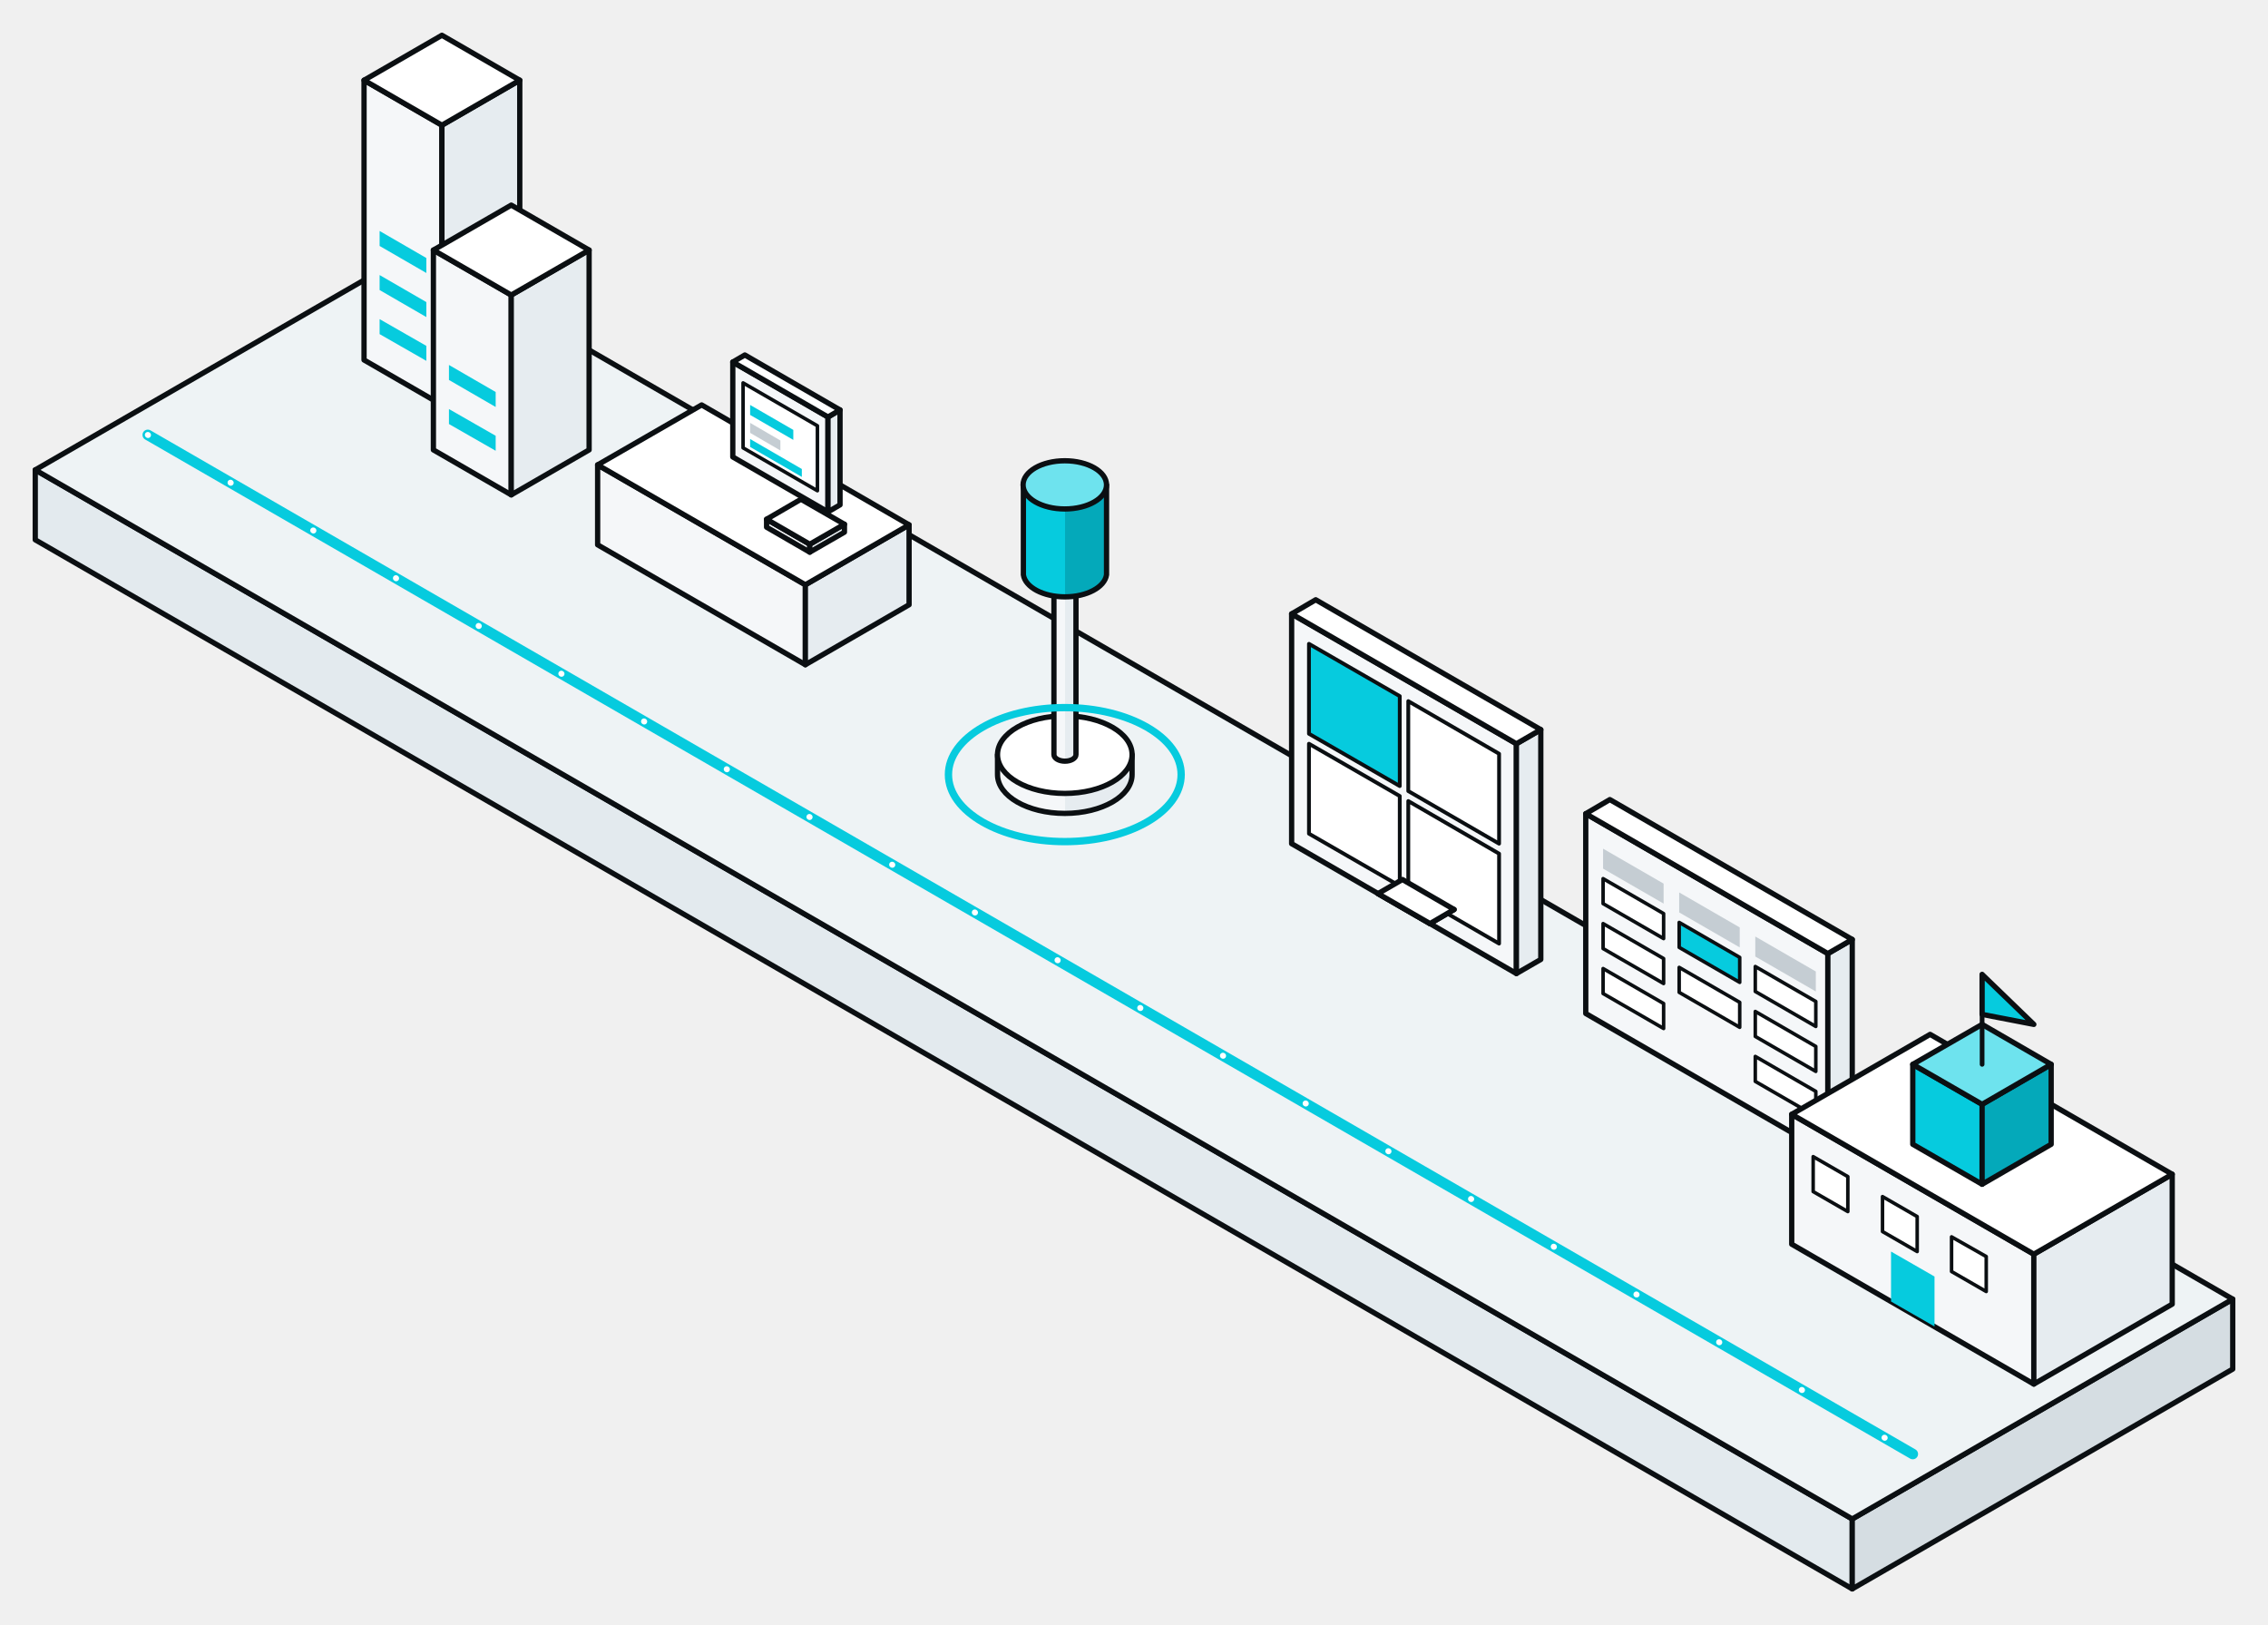
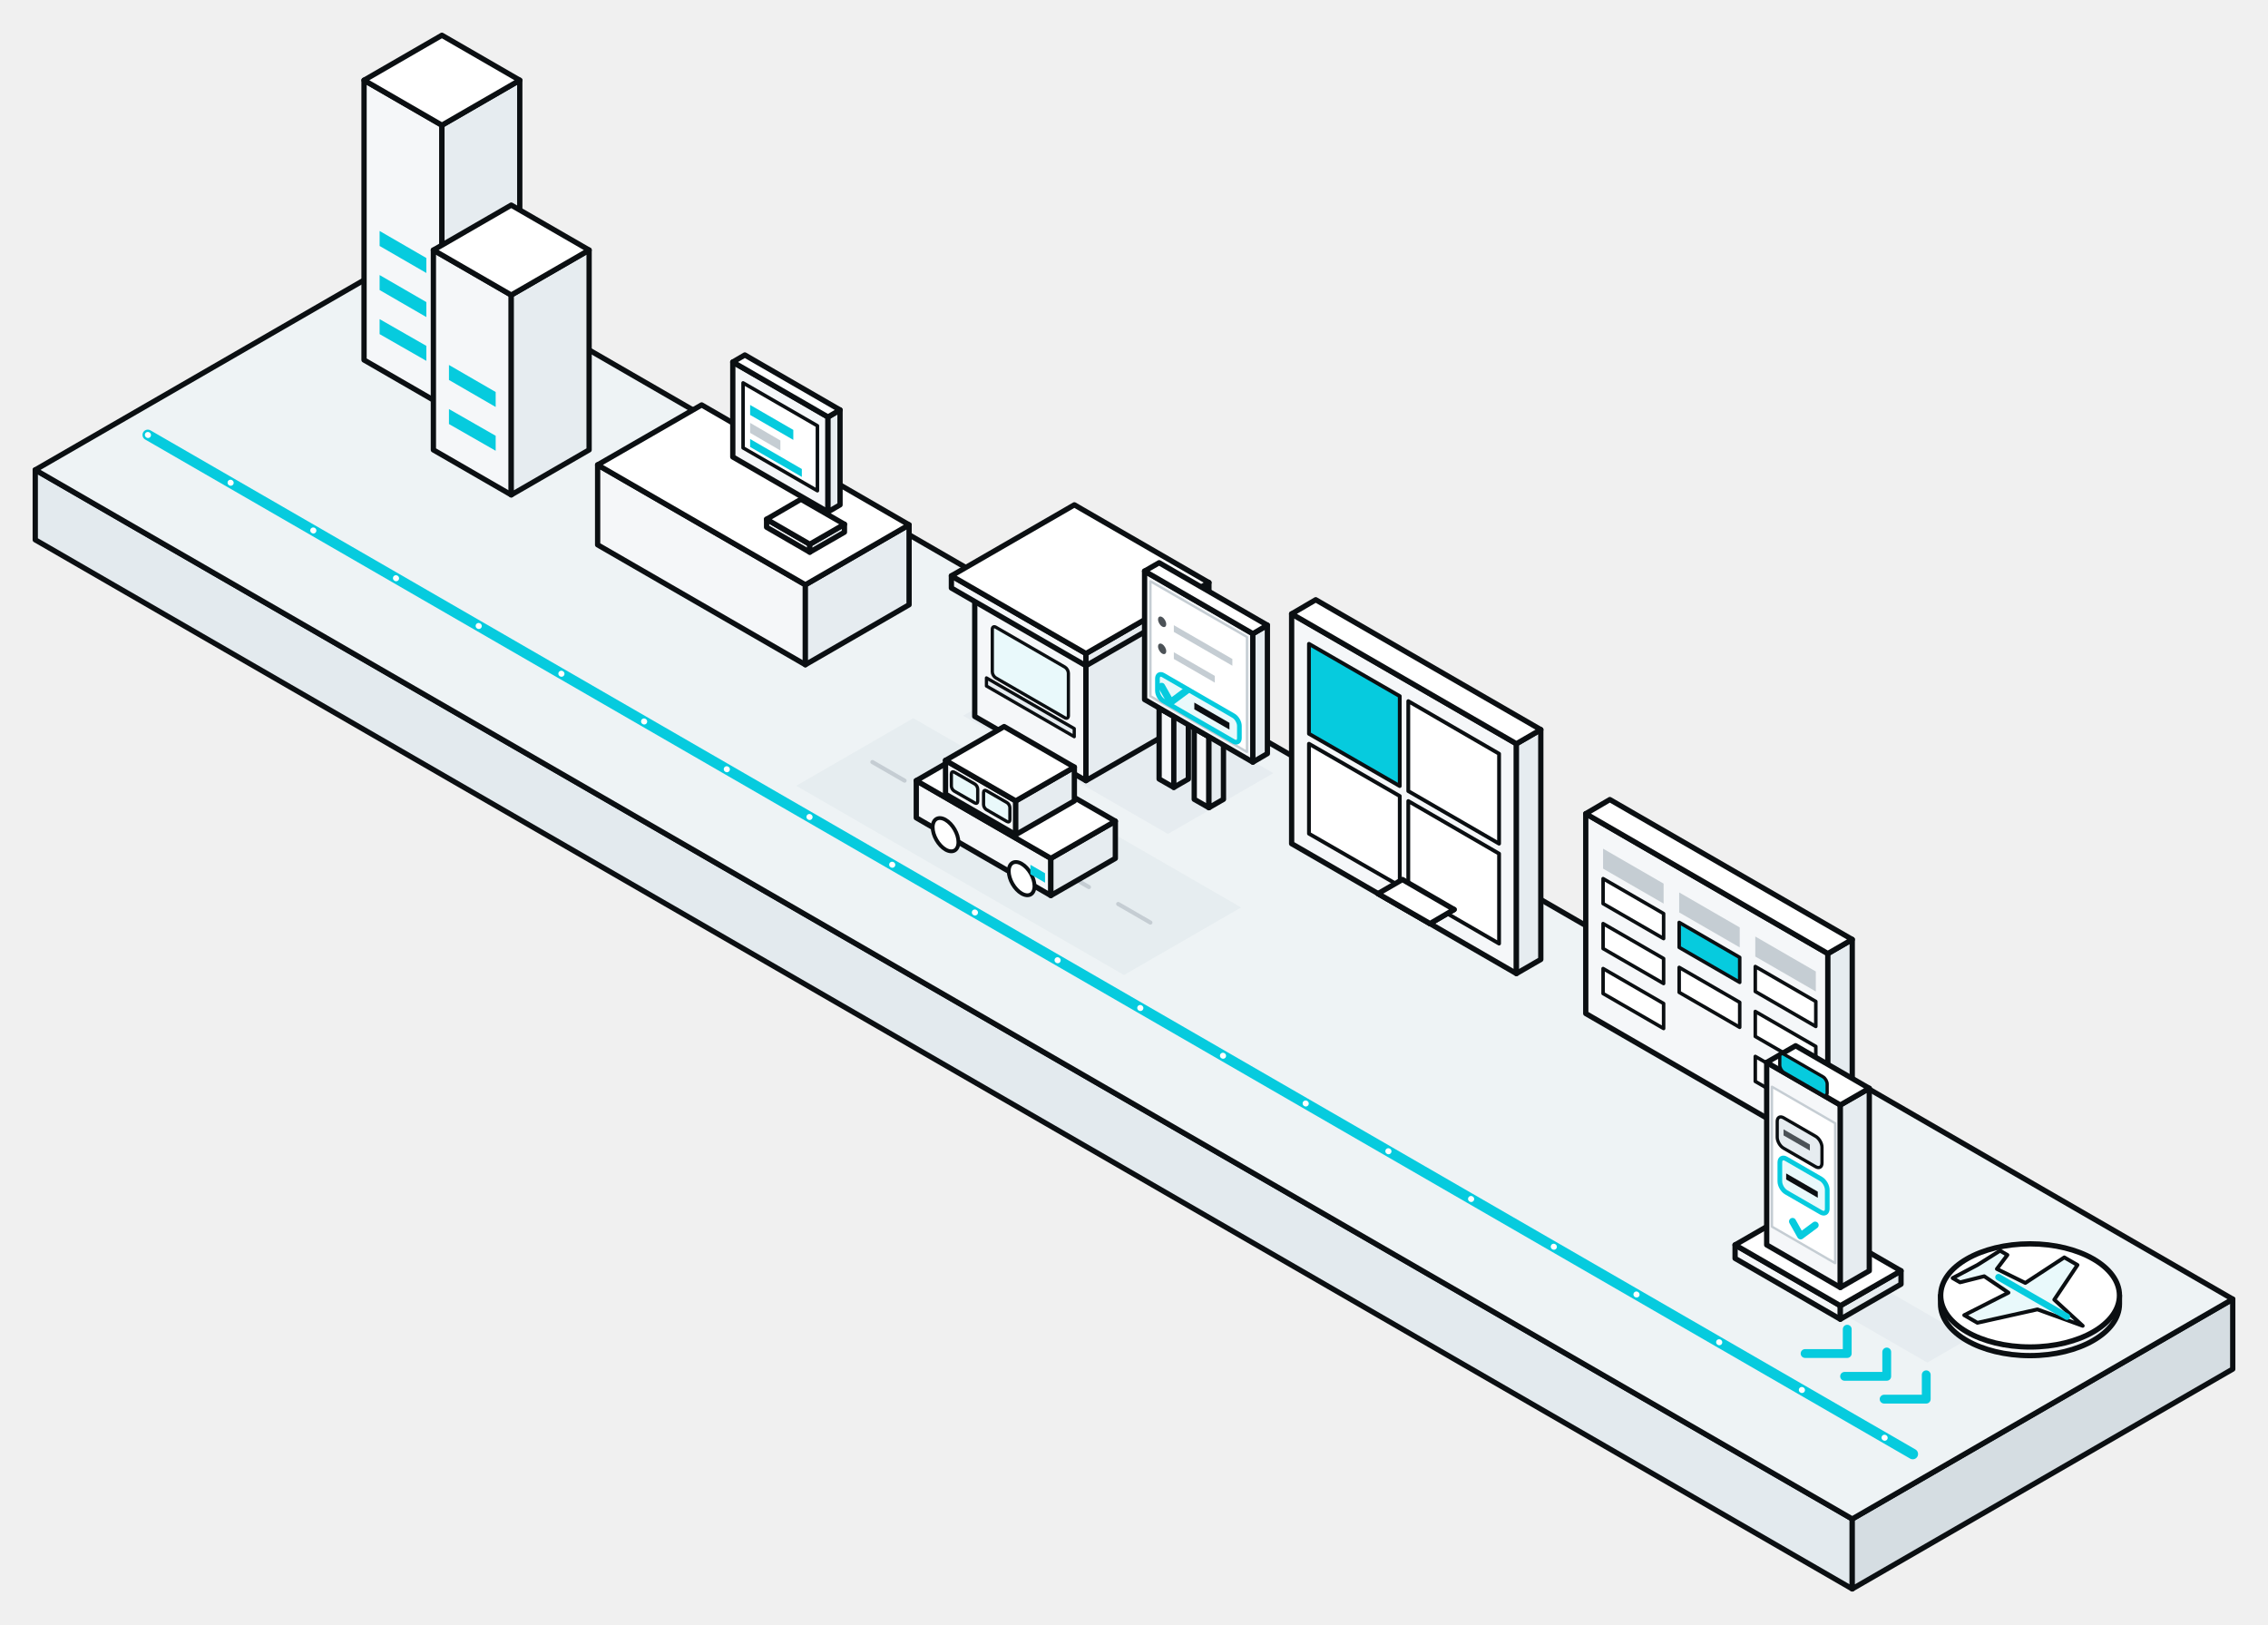
<svg xmlns="http://www.w3.org/2000/svg" viewBox="-141.6 -85.1 771.9 552.7" width="771.9" height="552.7" fill="none" stroke="#0b0f12" stroke-width="1.8" stroke-linejoin="round" stroke-linecap="round">
-   <style>.route{stroke:#06cbde;stroke-width:3.6}.pulse{stroke:#fff;stroke-width:2.0;stroke-dasharray:0.1 32.4;animation:flow 2.6s linear infinite}.pulse.slow{animation-duration:3.6s}@keyframes flow{to{stroke-dashoffset:-32.5}}@media (prefers-reduced-motion:reduce){.pulse{animation:none}}</style>
+   <defs>
+     <linearGradient id="cg" x1="0" x2="1">
+       <stop offset="0" stop-color="#fff" />
+       <stop offset=".55" stop-color="#f5f7f9" />
+       <stop offset="1" stop-color="#e6ecf0" />
+     </linearGradient>
+   </defs>
+   <style>.bob2{animation:bob 6.5s ease-in-out -2s infinite}@keyframes bob{50%{transform:translateY(-6.4px)}}.route{stroke:#06cbde;stroke-width:3.6}.pulse{stroke:#fff;stroke-width:2.0;stroke-dasharray:0.1 32.4;animation:flow 2.6s linear infinite}.pulse.slow{animation-duration:3.6s}@keyframes flow{to{stroke-dashoffset:-32.5}}@media (prefers-reduced-motion:reduce){.pulse,.bob2{animation:none}}</style>
  <polygon points="-129.6,98.6 488.8,455.6 488.8,431.8 -129.6,74.8" fill="#e3eaee" />
  <polygon points="618.3,380.8 488.8,455.6 488.8,431.8 618.3,357" fill="#d5dde2" />
  <polygon points="0,0 618.3,357 488.8,431.8 -129.6,74.8" fill="#eef3f5" />
  <path class="route" d="M-91.3 62.9L509.4 409.7" />
  <path class="pulse" d="M-91.3 62.9L509.4 409.7" />
  <polygon points="-17.7,37.4 8.8,52.7 8.8,-42.5 -17.7,-57.8" fill="#f5f7f9" />
  <polygon points="35.3,37.4 8.8,52.7 8.8,-42.5 35.3,-57.8" fill="#e6ecf0" />
  <polygon points="8.8,-73.1 35.3,-57.8 8.8,-42.5 -17.7,-57.8" fill="#ffffff" />
  <polygon points="-12.4,28.6 3.5,37.7 3.5,32.6 -12.4,23.5" fill="#06cbde" stroke="none" />
  <polygon points="-12.4,13.6 3.5,22.8 3.5,17.7 -12.4,8.5" fill="#06cbde" stroke="none" />
  <polygon points="-12.4,-1.4 3.5,7.8 3.5,2.7 -12.4,-6.5" fill="#06cbde" stroke="none" />
  <polygon points="5.9,68 32.4,83.3 32.4,15.3 5.9,0" fill="#f5f7f9" />
  <polygon points="58.9,68 32.4,83.3 32.4,15.3 58.9,0" fill="#e6ecf0" />
  <polygon points="32.4,-15.3 58.9,0 32.4,15.3 5.9,0" fill="#ffffff" />
  <polygon points="11.2,59.2 27.1,68.3 27.1,63.2 11.2,54.1" fill="#06cbde" stroke="none" />
  <polygon points="11.2,44.2 27.1,53.4 27.1,48.3 11.2,39.1" fill="#06cbde" stroke="none" />
  <polygon points="61.8,100.3 132.5,141.1 132.5,113.9 61.8,73.1" fill="#f5f7f9" />
  <polygon points="167.8,120.7 132.5,141.1 132.5,113.9 167.8,93.5" fill="#e6ecf0" />
  <polygon points="97.2,52.7 167.8,93.5 132.5,113.9 61.8,73.1" fill="#ffffff" />
  <polygon points="107.8,70.4 140.2,89.1 140.2,56.8 107.8,38.1" fill="#f5f7f9" />
  <polygon points="144.3,86.7 140.2,89.1 140.2,56.8 144.3,54.4" fill="#e6ecf0" />
  <polygon points="111.9,35.7 144.3,54.4 140.2,56.8 107.8,38.1" fill="#ffffff" />
  <polygon points="111.3,67.3 136.6,81.9 136.6,59.8 111.3,45.2" fill="#fff" stroke-width="1.2" />
  <polygon points="113.7,56.1 128.4,64.6 128.4,61.2 113.7,52.7" fill="#06cbde" stroke="none" />
  <polygon points="113.7,62.2 124,68.2 124,64.8 113.7,58.8" fill="#c5cdd3" stroke="none" />
  <polygon points="113.7,67 131.3,77.2 131.3,74.5 113.7,64.3" fill="#06cbde" stroke="none" />
  <polygon points="119.3,94.3 134,102.8 134,100.1 119.3,91.6" fill="#f5f7f9" />
  <polygon points="145.8,96 134,102.8 134,100.1 145.8,93.3" fill="#e6ecf0" />
  <polygon points="131,84.8 145.8,93.3 134,100.1 119.3,91.6" fill="#fff" />
-   <linearGradient id="g29" x1="0" x2="1">
-     <stop offset=".5" stop-color="#f5f7f9" />
-     <stop offset=".5" stop-color="#e6ecf0" />
-   </linearGradient>
-   <path d="M197.9 171.7L197.9 178.5A22.9 13.2 0 0 0 243.7 178.5L243.7 171.7Z" fill="url(#g29)" />
-   <ellipse cx="220.8" cy="171.7" rx="22.9" ry="13.2" fill="#ffffff" />
-   <linearGradient id="g32" x1="0" x2="1">
-     <stop offset=".5" stop-color="#f5f7f9" />
-     <stop offset=".5" stop-color="#e6ecf0" />
-   </linearGradient>
-   <path d="M217.1 110.5L217.1 171.7A3.7 2.2 0 0 0 224.6 171.7L224.6 110.5Z" fill="url(#g32)" />
-   <ellipse cx="220.8" cy="110.5" rx="3.7" ry="2.2" fill="#ffffff" />
-   <linearGradient id="g35" x1="0" x2="1">
-     <stop offset=".5" stop-color="#06cbde" />
-     <stop offset=".5" stop-color="#04a9ba" />
-   </linearGradient>
-   <path d="M206.7 79.9L206.7 110.5A14.2 8.2 0 0 0 235 110.5L235 79.9Z" fill="url(#g35)" />
-   <ellipse cx="220.8" cy="79.9" rx="14.2" ry="8.2" fill="#6ee3ee" />
-   <ellipse cx="220.8" cy="178.5" rx="39.6" ry="22.8" fill="none" stroke="#06cbde" stroke-width="2.5" />
+   <g transform="translate(232.0 108.1) scale(0.5)" stroke-width="3.60">
+     <polygon points="-19.9,59.3 119.5,139.8 47.8,181.2 -91.6,100.7" fill="#e6ecf0" stroke="none" />
+     <polygon points="-125.5,102.4 97.6,231.2 17.9,277.2 -205.2,148.4" fill="#e6edf0" stroke="none" />
+     <g>
+       <g transform="matrix(39.837 23.000 -39.837 23.000 0 29.9)">
+         <line x1="0.3" y1="4.15" x2="0.85" y2="4.15" stroke="#c5cdd3" stroke-width="1.4" vector-effect="non-scaling-stroke" />
+         <line x1="1.35" y1="4.15" x2="1.9" y2="4.15" stroke="#c5cdd3" stroke-width="1.4" vector-effect="non-scaling-stroke" />
+         <line x1="2.4" y1="4.15" x2="2.95" y2="4.15" stroke="#c5cdd3" stroke-width="1.4" vector-effect="non-scaling-stroke" />
+         <line x1="3.45" y1="4.15" x2="4" y2="4.15" stroke="#c5cdd3" stroke-width="1.4" vector-effect="non-scaling-stroke" />
+         <line x1="4.5" y1="4.15" x2="5.05" y2="4.15" stroke="#c5cdd3" stroke-width="1.4" vector-effect="non-scaling-stroke" />
+       </g>
+     </g>
+     <polygon points="-83.7,101.2 -8,144.9 -8,57.5 -83.7,13.8" fill="#f5f7f9" />
+     <polygon points="59.8,105.8 -8,144.9 -8,57.5 59.8,18.4" fill="#e6ecf0" />
+     <polygon points="-15.9,-25.3 59.8,18.4 -8,57.5 -83.7,13.8" fill="#fff" />
+     <g>
+       <g transform="matrix(39.837 23.000 0.000 -46.000 -83.7 101.2)">
+         <rect x="0.3" y="0.75" width="1.3" height="0.75" rx="0.06" fill="#e9f9fb" stroke="#0b0f12" stroke-width="1.1" vector-effect="non-scaling-stroke" />
+         <rect x="0.2" y="0.55" width="1.5" height="0.12" fill="#e6ecf0" stroke="#0b0f12" stroke-width="1.1" vector-effect="non-scaling-stroke" />
+       </g>
+     </g>
+     <polygon points="-99.6,13.8 -8,66.7 -8,58.4 -99.6,5.5" fill="#f5f7f9" />
+     <polygon points="75.7,18.4 -8,66.7 -8,58.4 75.7,10.1" fill="#e6ecf0" />
+     <polygon points="-15.9,-42.8 75.7,10.1 -8,58.4 -99.6,5.5" fill="#fff" />
+     <polygon points="41.8,143.8 51.8,149.5 51.8,101.2 41.8,95.5" fill="#f5f7f9" />
+     <polygon points="61.7,143.8 51.8,149.5 51.8,101.2 61.7,95.5" fill="#e6ecf0" />
+     <polygon points="51.8,89.7 61.7,95.5 51.8,101.2 41.8,95.5" fill="#fff" />
+     <polygon points="65.7,157.6 75.7,163.3 75.7,115 65.7,109.3" fill="#f5f7f9" />
+     <polygon points="85.6,157.6 75.7,163.3 75.7,115 85.6,109.3" fill="#e6ecf0" />
+     <polygon points="75.7,103.5 85.6,109.3 75.7,115 65.7,109.3" fill="#fff" />
+     <polygon points="31.9,89.7 105.6,132.3 105.6,44.9 31.9,2.3" fill="#f5f7f9" />
+     <polygon points="115.5,126.5 105.6,132.3 105.6,44.9 115.5,39.1" fill="#e6ecf0" />
+     <polygon points="41.8,-3.4 115.5,39.1 105.6,44.9 31.9,2.3" fill="#fff" />
+     <g>
+       <g transform="matrix(39.837 23.000 0.000 -46.000 31.9 89.7)">
+         <rect x="0.1" y="0.1" width="1.65" height="1.7" fill="#fff" stroke="#c5cdd3" stroke-width="0.8" vector-effect="non-scaling-stroke" />
+         <circle cx="0.3" cy="1.3" r="0.07" fill="#4c5257" stroke="none" stroke-width="1.1" vector-effect="non-scaling-stroke" />
+         <rect x="0.5" y="1.25" width="1" height="0.1" fill="#c5cdd3" stroke="none" stroke-width="1.1" vector-effect="non-scaling-stroke" />
+         <circle cx="0.3" cy="0.9" r="0.07" fill="#4c5257" stroke="none" stroke-width="1.1" vector-effect="non-scaling-stroke" />
+         <rect x="0.5" y="0.85" width="0.7" height="0.1" fill="#c5cdd3" stroke="none" stroke-width="1.1" vector-effect="non-scaling-stroke" />
+         <rect x="0.22" y="0.14" width="1.4" height="0.38" rx="0.1" fill="#e9f9fb" stroke="#06cbde" stroke-width="1.6" vector-effect="non-scaling-stroke" />
+         <path d="M0.291 0.341L0.445 0.181L0.72 0.495" fill="none" stroke="#06cbde" stroke-width="2.4" vector-effect="non-scaling-stroke" />
+         <rect x="0.85" y="0.28" width="0.6" height="0.1" fill="#0b0f12" stroke="none" stroke-width="1.1" vector-effect="non-scaling-stroke" />
+       </g>
+     </g>
+     <g class="bob2">
+       <polygon points="-123.5,170.2 -31.9,223.1 -31.9,197.8 -123.5,144.9" fill="#f5f7f9" />
+       <polygon points="12,197.8 -31.9,223.1 -31.9,197.8 12,172.5" fill="#e6ecf0" />
+       <polygon points="-79.7,119.6 12,172.5 -31.9,197.8 -123.5,144.9" fill="#fff" />
+       <polygon points="-103.6,154.1 -55.8,181.7 -55.8,158.7 -103.6,131.1" fill="#f5f7f9" />
+       <polygon points="-15.9,158.7 -55.8,181.7 -55.8,158.7 -15.9,135.7" fill="#e6ecf0" />
+       <polygon points="-63.7,108.1 -15.9,135.7 -55.8,158.7 -103.6,131.1" fill="#fff" />
+       <g>
+         <g transform="matrix(39.837 23.000 0.000 -46.000 -123.5 170.2)">
+           <circle cx="0.5" cy="0" r="0.22" fill="#fff" stroke="#0b0f12" stroke-width="1.3" vector-effect="non-scaling-stroke" />
+           <circle cx="1.8" cy="0" r="0.22" fill="#fff" stroke="#0b0f12" stroke-width="1.3" vector-effect="non-scaling-stroke" />
+           <rect x="1.95" y="0.14" width="0.25" height="0.14" fill="#06cbde" stroke="none" stroke-width="1.1" vector-effect="non-scaling-stroke" />
+         </g>
+       </g>
+       <g>
+         <g transform="matrix(39.837 23.000 0.000 -46.000 -103.6 154.1)">
+           <rect x="0.1" y="0.12" width="0.45" height="0.28" rx="0.05" fill="#e9f9fb" stroke="#0b0f12" stroke-width="1.1" vector-effect="non-scaling-stroke" />
+           <rect x="0.65" y="0.12" width="0.45" height="0.28" rx="0.05" fill="#e9f9fb" stroke="#0b0f12" stroke-width="1.1" vector-effect="non-scaling-stroke" />
+         </g>
+       </g>
+     </g>
+   </g>
  <polygon points="298,202 374.5,246.2 374.5,168 298,123.8" fill="#f5f7f9" />
  <polygon points="382.8,241.4 374.5,246.2 374.5,168 382.8,163.2" fill="#e6ecf0" />
  <polygon points="306.2,119 382.8,163.2 374.5,168 298,123.8" fill="#ffffff" />
  <polygon points="303.9,164.6 334.8,182.4 334.8,151.8 303.9,134" fill="#06cbde" stroke-width="1.3" />
  <polygon points="337.7,184.1 368.6,202 368.6,171.4 337.7,153.5" fill="#fff" stroke-width="1.3" />
  <polygon points="303.9,198.6 334.8,216.4 334.8,185.8 303.9,168" fill="#fff" stroke-width="1.3" />
  <polygon points="337.7,218.1 368.6,236 368.6,205.4 337.7,187.5" fill="#fff" stroke-width="1.3" />
  <polygon points="327.4,219 345.1,229.2 345.1,229.2 327.4,219" fill="#f5f7f9" />
  <polygon points="353.3,224.4 345.1,229.2 345.1,229.2 353.3,224.4" fill="#e6ecf0" />
  <polygon points="335.7,214.2 353.3,224.4 345.1,229.2 327.4,219" fill="#ffffff" />
  <polygon points="398.1,259.8 480.5,307.4 480.5,239.4 398.1,191.8" fill="#f5f7f9" />
  <polygon points="488.8,302.6 480.5,307.4 480.5,239.4 488.8,234.6" fill="#e6ecf0" />
  <polygon points="406.3,187 488.8,234.6 480.5,239.4 398.1,191.8" fill="#ffffff" />
  <polygon points="404,210.5 424.6,222.4 424.6,215.6 404,203.7" fill="#c5cdd3" stroke="none" />
  <polygon points="404,222.4 424.6,234.3 424.6,225.8 404,213.9" fill="#fff" stroke-width="1.2" />
  <polygon points="404,237.7 424.6,249.6 424.6,241.1 404,229.2" fill="#fff" stroke-width="1.2" />
  <polygon points="404,253 424.6,264.9 424.6,256.4 404,244.5" fill="#fff" stroke-width="1.2" />
  <polygon points="429.9,225.4 450.5,237.3 450.5,230.5 429.9,218.6" fill="#c5cdd3" stroke="none" />
  <polygon points="429.9,237.3 450.5,249.2 450.5,240.7 429.9,228.8" fill="#06cbde" stroke-width="1.2" />
  <polygon points="429.9,252.6 450.5,264.5 450.5,256 429.9,244.1" fill="#fff" stroke-width="1.2" />
  <polygon points="455.8,240.4 476.4,252.3 476.4,245.5 455.8,233.6" fill="#c5cdd3" stroke="none" />
  <polygon points="455.8,252.3 476.4,264.2 476.4,255.7 455.8,243.8" fill="#fff" stroke-width="1.2" />
  <polygon points="455.8,267.6 476.4,279.5 476.4,271 455.8,259.1" fill="#fff" stroke-width="1.2" />
  <polygon points="455.8,282.9 476.4,294.8 476.4,286.3 455.8,274.4" fill="#fff" stroke-width="1.2" />
-   <polygon points="468.2,338.3 550.6,385.9 550.6,341.7 468.2,294.1" fill="#f5f7f9" />
-   <polygon points="597.7,358.7 550.6,385.9 550.6,341.7 597.7,314.5" fill="#e6ecf0" />
-   <polygon points="515.3,266.9 597.7,314.5 550.6,341.7 468.2,294.1" fill="#ffffff" />
-   <polygon points="509.4,304.3 533,317.9 533,290.7 509.4,277.1" fill="#06cbde" />
-   <polygon points="556.5,304.3 533,317.9 533,290.7 556.5,277.1" fill="#04a9ba" />
-   <polygon points="533,263.5 556.5,277.1 533,290.7 509.4,277.1" fill="#6ee3ee" />
-   <polygon points="475.5,320.4 487.3,327.2 487.3,315.3 475.5,308.5" fill="#fff" stroke-width="1.2" />
-   <polygon points="499.1,334 510.9,340.8 510.9,328.9 499.1,322.1" fill="#fff" stroke-width="1.2" />
-   <polygon points="522.6,347.6 534.4,354.4 534.4,342.5 522.6,335.8" fill="#fff" stroke-width="1.2" />
-   <polygon points="502,357.8 516.8,366.3 516.8,349.3 502,340.8" fill="#06cbde" stroke="none" />
-   <path d="M533 277.1L533 246.5" stroke="#0b0f12" stroke-width="1.6" fill="none" />
-   <polygon points="533,246.5 533,260.1 550.6,263.5" fill="#06cbde" />
+   <g transform="translate(500.0 286.7) scale(0.45)" stroke-width="4.00">
+     <polygon points="-83.7,100.7 63.7,185.8 31.9,204.2 -115.5,119.1" fill="#e6ecf0" stroke="none" />
+     <g>
+       <g transform="matrix(39.837 23.000 -39.837 23.000 0 29.9)">
+         <path d="M2.88 3.6L3.28 4.0L2.88 4.4" fill="none" stroke="#06cbde" stroke-width="3" vector-effect="non-scaling-stroke" />
+         <path d="M3.63 3.6L4.03 4.0L3.63 4.4" fill="none" stroke="#06cbde" stroke-width="3" vector-effect="non-scaling-stroke" />
+         <path d="M4.38 3.6L4.78 4.0L4.38 4.4" fill="none" stroke="#06cbde" stroke-width="3" vector-effect="non-scaling-stroke" />
+       </g>
+     </g>
+     <path d="M41.9 159.9A67.6 39 0 0 0 177.2 159.9L177.2 153.4L41.9 153.4Z" fill="url(#cg)" />
+     <ellipse cx="109.6" cy="153.4" rx="67.6" ry="39" fill="#fff" />
+     <g>
+       <g transform="matrix(39.837 23.000 -39.837 23.000 109.6 153.4)">
+         <path d="M1 0L0.3 0.16L-0.05 0.95L-0.3 0.95L-0.25 0.16L-0.75 0.12L-0.88 0.45L-1.02 0.45L-1 0L-1.02 -0.45L-0.88 -0.45L-0.75 -0.12L-0.25 -0.16L-0.3 -0.95L-0.05 -0.95L0.3 -0.16Z" fill="#e9f9fb" stroke="#0b0f12" stroke-width="1.3" vector-effect="non-scaling-stroke" />
+         <line x1="-0.6" y1="0" x2="0.7" y2="0" stroke="#06cbde" stroke-width="2.2" vector-effect="non-scaling-stroke" />
+       </g>
+     </g>
+     <polygon points="-113.5,125.4 -33.9,171.4 -33.9,161.2 -113.5,115.2" fill="#f5f7f9" />
+     <polygon points="12,144.9 -33.9,171.4 -33.9,161.2 12,134.8" fill="#e6ecf0" />
+     <polygon points="-67.7,88.8 12,134.8 -33.9,161.2 -113.5,115.2" fill="#fff" />
+     <polygon points="-89.6,115.2 -33.9,147.4 -33.9,9.4 -89.6,-22.8" fill="#f5f7f9" />
+     <polygon points="-12,134.8 -33.9,147.4 -33.9,9.4 -12,-3.2" fill="#e6ecf0" />
+     <polygon points="-67.7,-35.4 -12,-3.2 -33.9,9.4 -89.6,-22.8" fill="#fff" />
+     <g>
+       <g transform="matrix(39.837 23.000 0.000 -46.000 -89.6 115.2)">
+         <rect x="0.1" y="0.35" width="1.2" height="2.3" fill="#fff" stroke="#c5cdd3" stroke-width="0.8" vector-effect="non-scaling-stroke" />
+         <rect x="0.2" y="1.75" width="0.85" height="0.5" rx="0.12" fill="#e6ecf0" stroke="#0b0f12" stroke-width="1.1" vector-effect="non-scaling-stroke" />
+         <rect x="0.32" y="1.96" width="0.5" height="0.1" fill="#4c5257" stroke="none" stroke-width="1.1" vector-effect="non-scaling-stroke" />
+         <rect x="0.25" y="1.05" width="0.9" height="0.55" rx="0.12" fill="#e9f9fb" stroke="#06cbde" stroke-width="1.6" vector-effect="non-scaling-stroke" />
+         <rect x="0.37" y="1.26" width="0.6" height="0.1" fill="#0b0f12" stroke="none" stroke-width="1.1" vector-effect="non-scaling-stroke" />
+         <path d="M0.491 0.631L0.645 0.471L0.92 0.785" fill="none" stroke="#06cbde" stroke-width="2.4" vector-effect="non-scaling-stroke" />
+       </g>
+     </g>
+     <g>
+       <g transform="matrix(39.837 23.000 0.000 -46.000 -79.7 -17)">
+         <rect x="0" y="0" width="0.9" height="0.3" rx="0.08" fill="#06cbde" stroke="#0b0f12" stroke-width="1.1" vector-effect="non-scaling-stroke" />
+       </g>
+     </g>
+   </g>
</svg>
